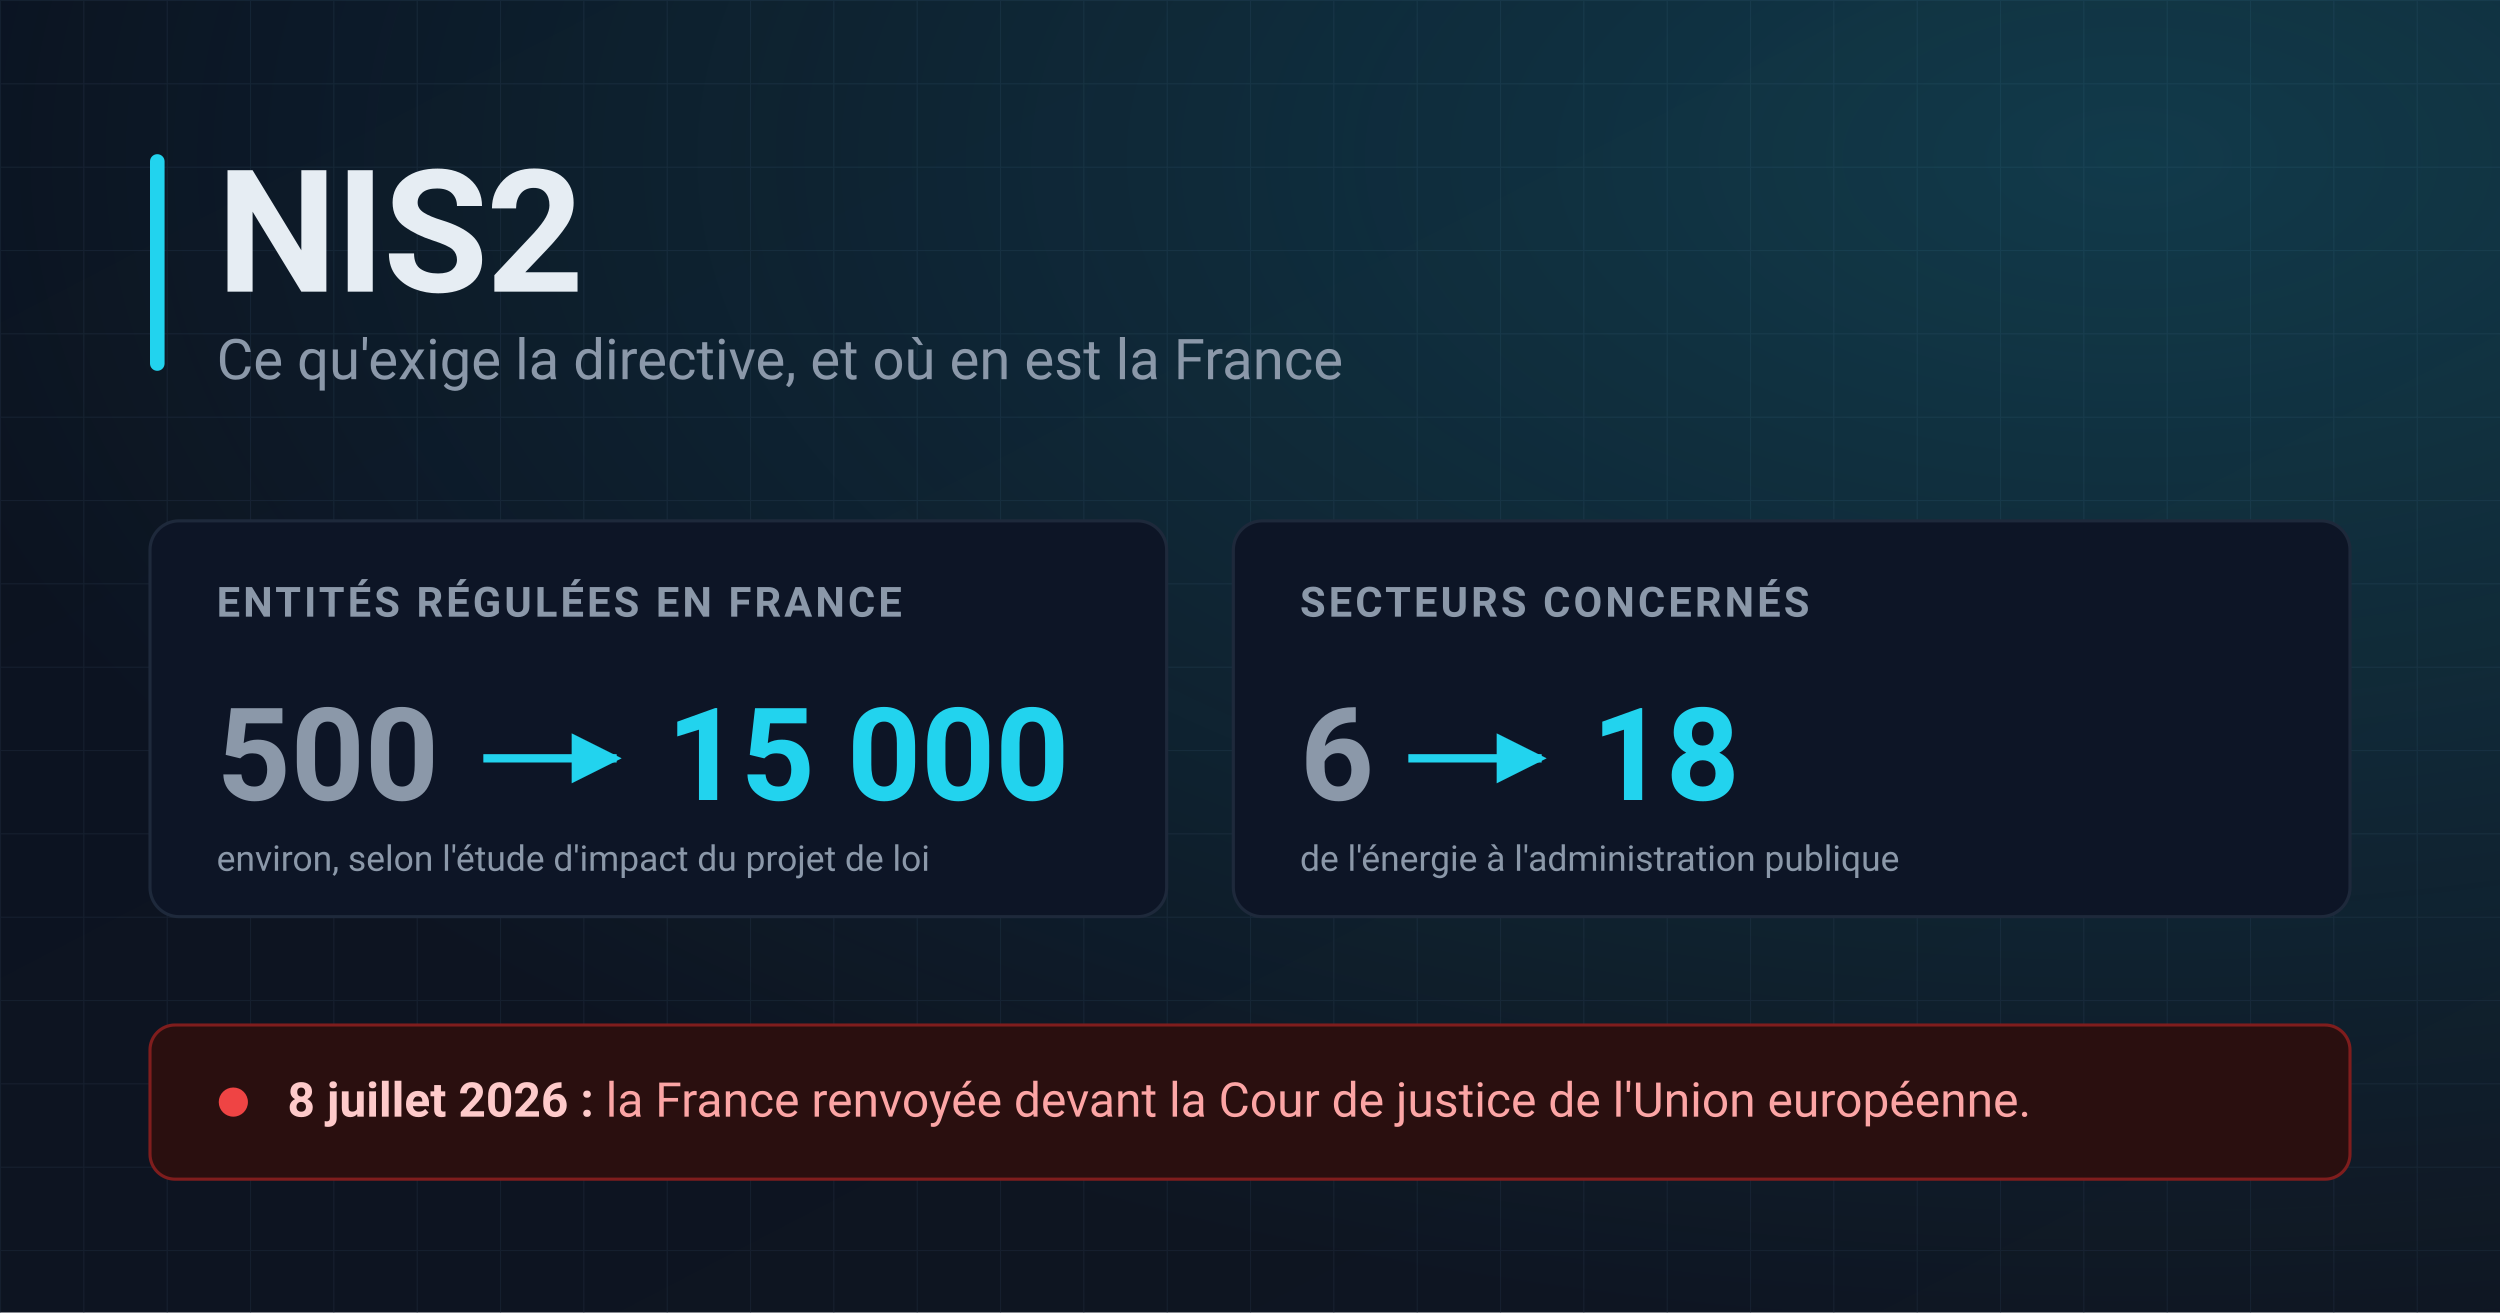
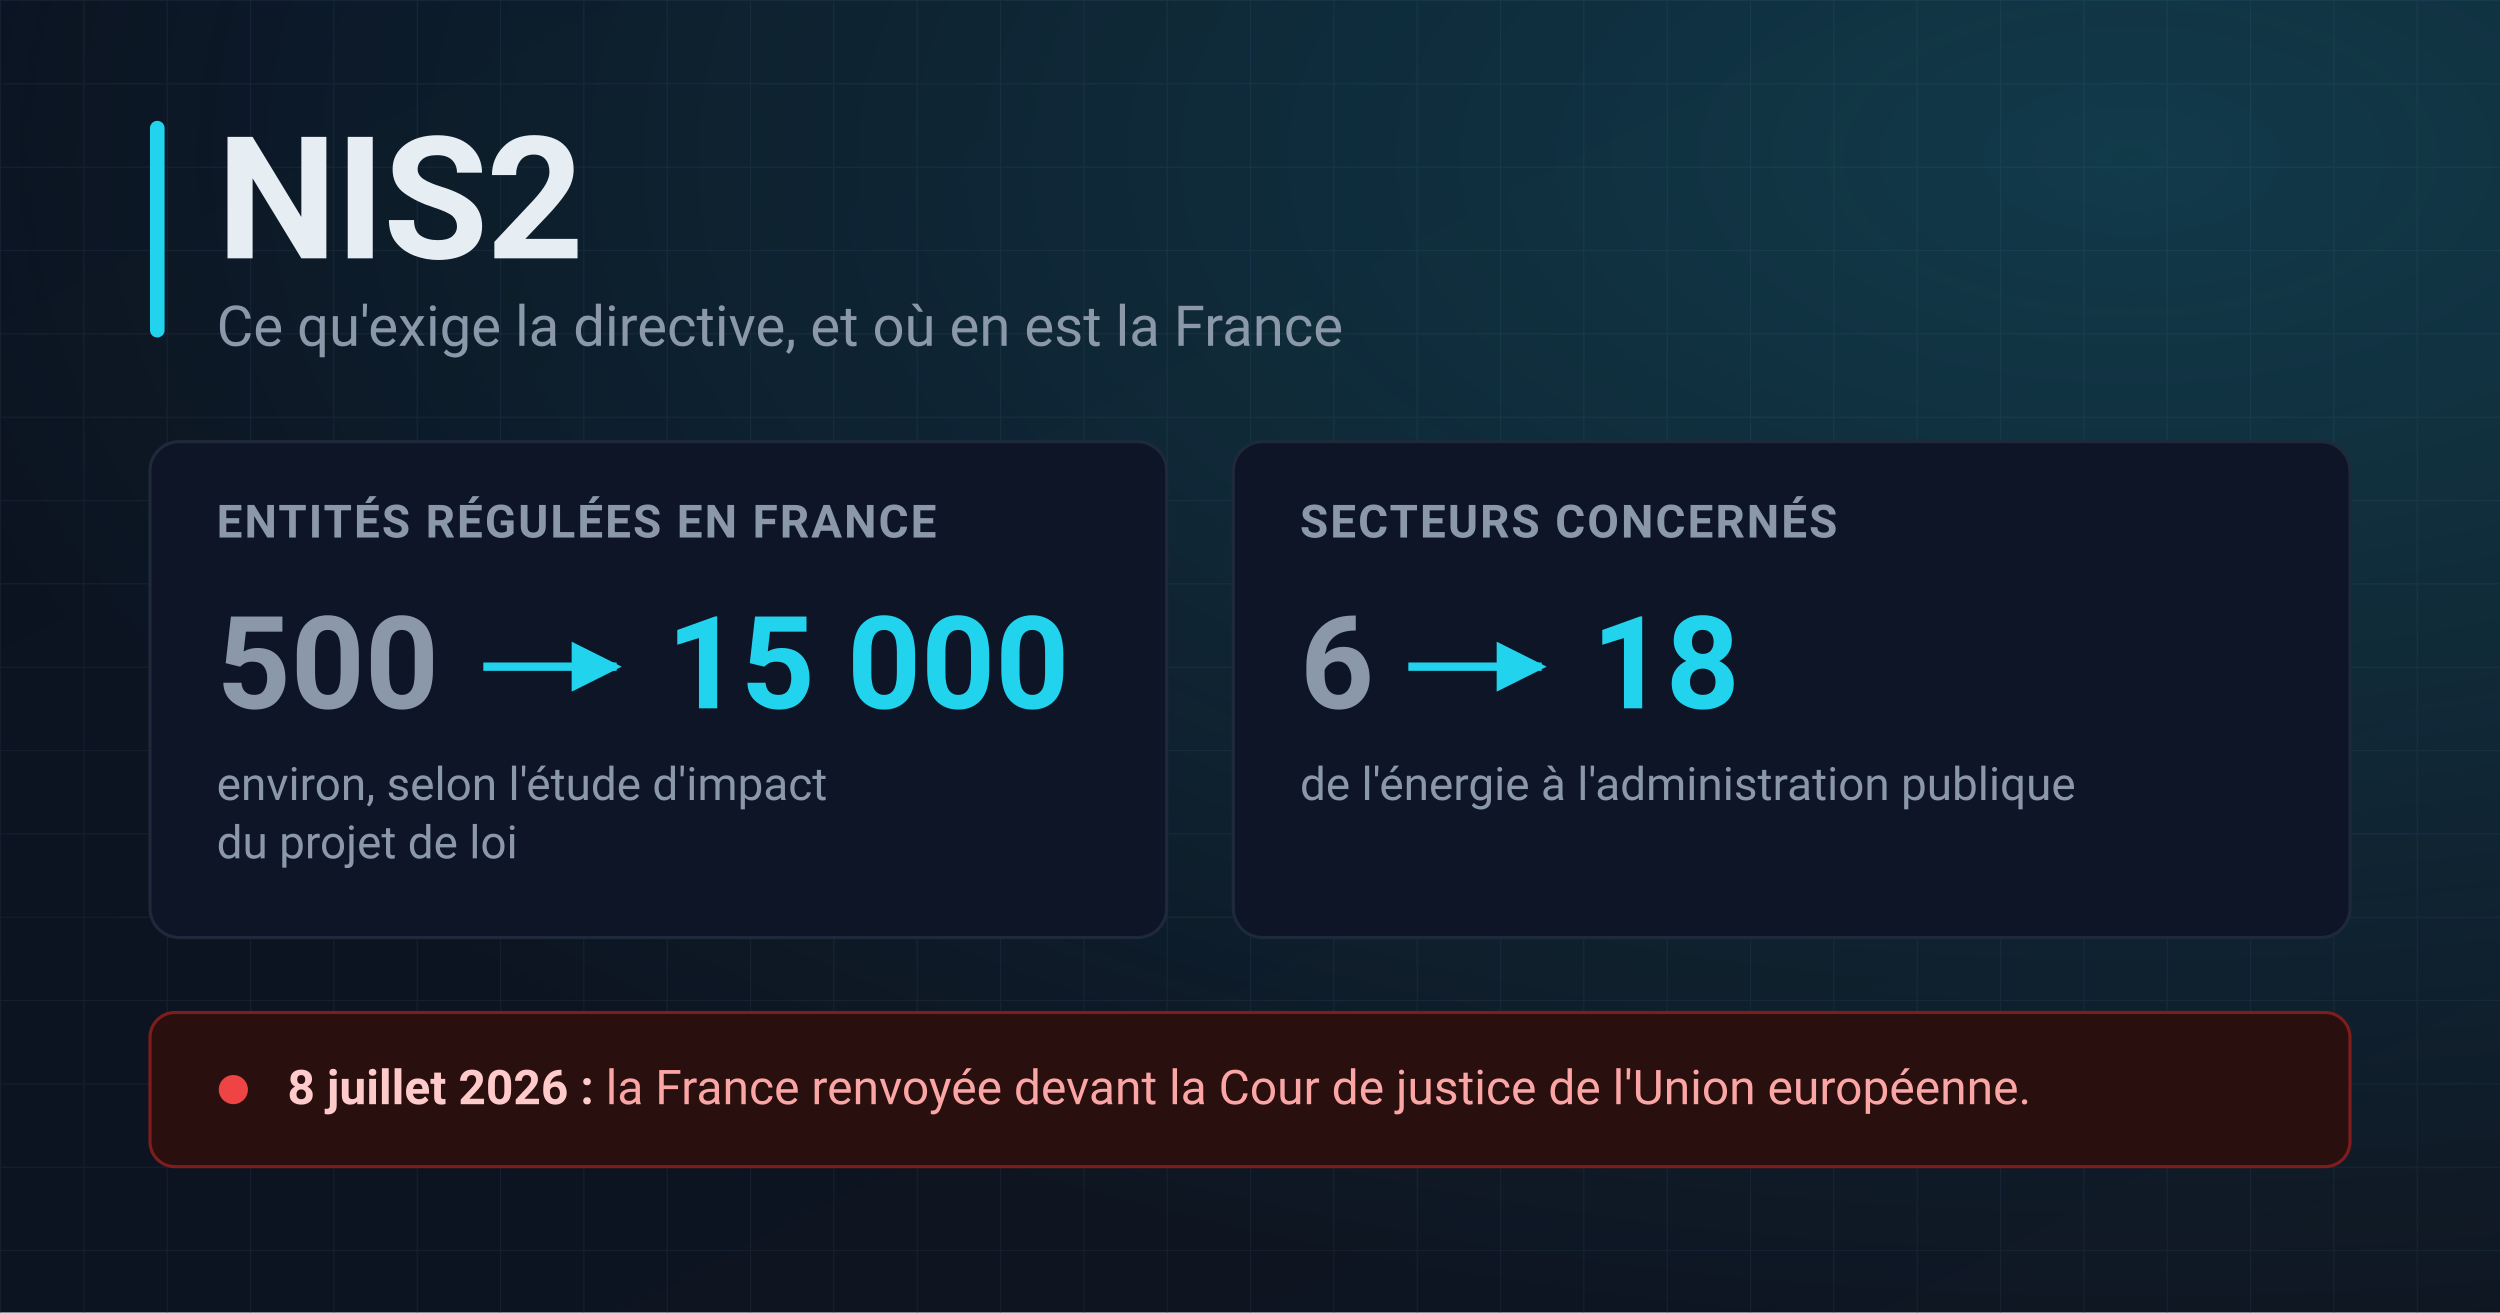
<svg xmlns="http://www.w3.org/2000/svg" width="1200" height="630" viewBox="0 0 1200 630" role="img" aria-labelledby="tc">
  <defs>
    <linearGradient id="bg" x1="0" y1="0" x2="1" y2="1">
      <stop offset="0" stop-color="#0b1220" />
      <stop offset="1" stop-color="#0f1622" />
    </linearGradient>
    <radialGradient id="glow" cx="0.85" cy="0.12" r="0.9">
      <stop offset="0" stop-color="#22d3ee" stop-opacity="0.20" />
      <stop offset="1" stop-color="#22d3ee" stop-opacity="0" />
    </radialGradient>
    <pattern id="grid" width="40" height="40" patternUnits="userSpaceOnUse">
      <path d="M40 0H0V40" fill="none" stroke="#1e293b" stroke-width="1" />
    </pattern>
    <marker id="ac" viewBox="0 0 10 10" refX="9" refY="5" markerWidth="6" markerHeight="6" orient="auto-start-reverse">
      <path d="M 0 0 L 10 5 L 0 10 z" fill="#22d3ee" />
    </marker>
  </defs>
  <rect width="1200" height="630" fill="url(#bg)" />
  <rect width="1200" height="630" fill="url(#grid)" opacity="0.5" />
  <rect width="1200" height="630" fill="url(#glow)" />
  <g font-family="system-ui, -apple-system, 'Segoe UI', Roboto, sans-serif">
-     <rect x="72" y="74" width="7" height="104" rx="3.5" fill="#22d3ee" />
-     <text x="104" y="140" font-size="82" font-weight="700" fill="#e6edf3" letter-spacing="-1">NIS2</text>
-     <text x="104" y="182" font-size="27" fill="#8b98a9">Ce qu'exige la directive, et où en est la France</text>
+     <rect x="72" y="58" width="7" height="104" rx="3.5" fill="#22d3ee" />
+     <text x="104" y="124" font-size="82" font-weight="700" fill="#e6edf3" letter-spacing="-1">NIS2</text>
+     <text x="104" y="166" font-size="27" fill="#8b98a9">Ce qu'exige la directive, et où en est la France</text>
    <g>
-       <rect x="72" y="250" width="488" height="190" rx="14" fill="#0d1526" stroke="#1e293b" stroke-width="1.5" />
-       <text x="104" y="296" font-size="20" font-weight="600" fill="#8b98a9" letter-spacing="1.5">ENTITÉS RÉGULÉES EN FRANCE</text>
-       <text x="104" y="384" font-size="62" font-weight="700" fill="#8b98a9">500</text>
-       <path d="M 232 364 L 296 364" stroke="#22d3ee" stroke-width="4" fill="none" marker-end="url(#ac)" />
-       <text x="320" y="384" font-size="62" font-weight="700" fill="#22d3ee">15 000</text>
-       <text x="104" y="418" font-size="17" fill="#8b98a9">environ, selon l'étude d'impact du projet de loi</text>
+       <rect x="72" y="212" width="488" height="238" rx="14" fill="#0d1526" stroke="#1e293b" stroke-width="1.5" />
+       <text x="104" y="258" font-size="22" font-weight="600" fill="#8b98a9" letter-spacing="1">ENTITÉS RÉGULÉES EN FRANCE</text>
+       <text x="104" y="340" font-size="62" font-weight="700" fill="#8b98a9">500</text>
+       <path d="M 232 320 L 296 320" stroke="#22d3ee" stroke-width="4" fill="none" marker-end="url(#ac)" />
+       <text x="320" y="340" font-size="62" font-weight="700" fill="#22d3ee">15 000</text>
+       <text x="104" y="384" font-size="22" fill="#8b98a9">environ, selon l'étude d'impact</text>
+       <text x="104" y="412" font-size="22" fill="#8b98a9">du projet de loi</text>
    </g>
    <g>
-       <rect x="592" y="250" width="536" height="190" rx="14" fill="#0d1526" stroke="#1e293b" stroke-width="1.5" />
-       <text x="624" y="296" font-size="20" font-weight="600" fill="#8b98a9" letter-spacing="1.5">SECTEURS CONCERNÉS</text>
-       <text x="624" y="384" font-size="62" font-weight="700" fill="#8b98a9">6</text>
-       <path d="M 676 364 L 740 364" stroke="#22d3ee" stroke-width="4" fill="none" marker-end="url(#ac)" />
-       <text x="764" y="384" font-size="62" font-weight="700" fill="#22d3ee">18</text>
-       <text x="624" y="418" font-size="17" fill="#8b98a9">de l'énergie à l'administration publique</text>
+       <rect x="592" y="212" width="536" height="238" rx="14" fill="#0d1526" stroke="#1e293b" stroke-width="1.5" />
+       <text x="624" y="258" font-size="22" font-weight="600" fill="#8b98a9" letter-spacing="1">SECTEURS CONCERNÉS</text>
+       <text x="624" y="340" font-size="62" font-weight="700" fill="#8b98a9">6</text>
+       <path d="M 676 320 L 740 320" stroke="#22d3ee" stroke-width="4" fill="none" marker-end="url(#ac)" />
+       <text x="764" y="340" font-size="62" font-weight="700" fill="#22d3ee">18</text>
+       <text x="624" y="384" font-size="22" fill="#8b98a9">de l'énergie à l'administration publique</text>
    </g>
-     <rect x="72" y="492" width="1056" height="74" rx="12" fill="#2a0f0f" stroke="#7f1d1d" stroke-width="1.5" />
-     <circle cx="112" cy="529" r="7" fill="#ef4444" />
-     <text x="138" y="536" font-size="23" fill="#fca5a5">
+     <rect x="72" y="486" width="1056" height="74" rx="12" fill="#2a0f0f" stroke="#7f1d1d" stroke-width="1.5" />
+     <circle cx="112" cy="523" r="7" fill="#ef4444" />
+     <text x="138" y="530" font-size="23" fill="#fca5a5">
      <tspan font-weight="700" fill="#fecaca">8 juillet 2026 :</tspan>
      <tspan> la France renvoyée devant la Cour de justice de l'Union européenne.</tspan>
    </text>
  </g>
</svg>
